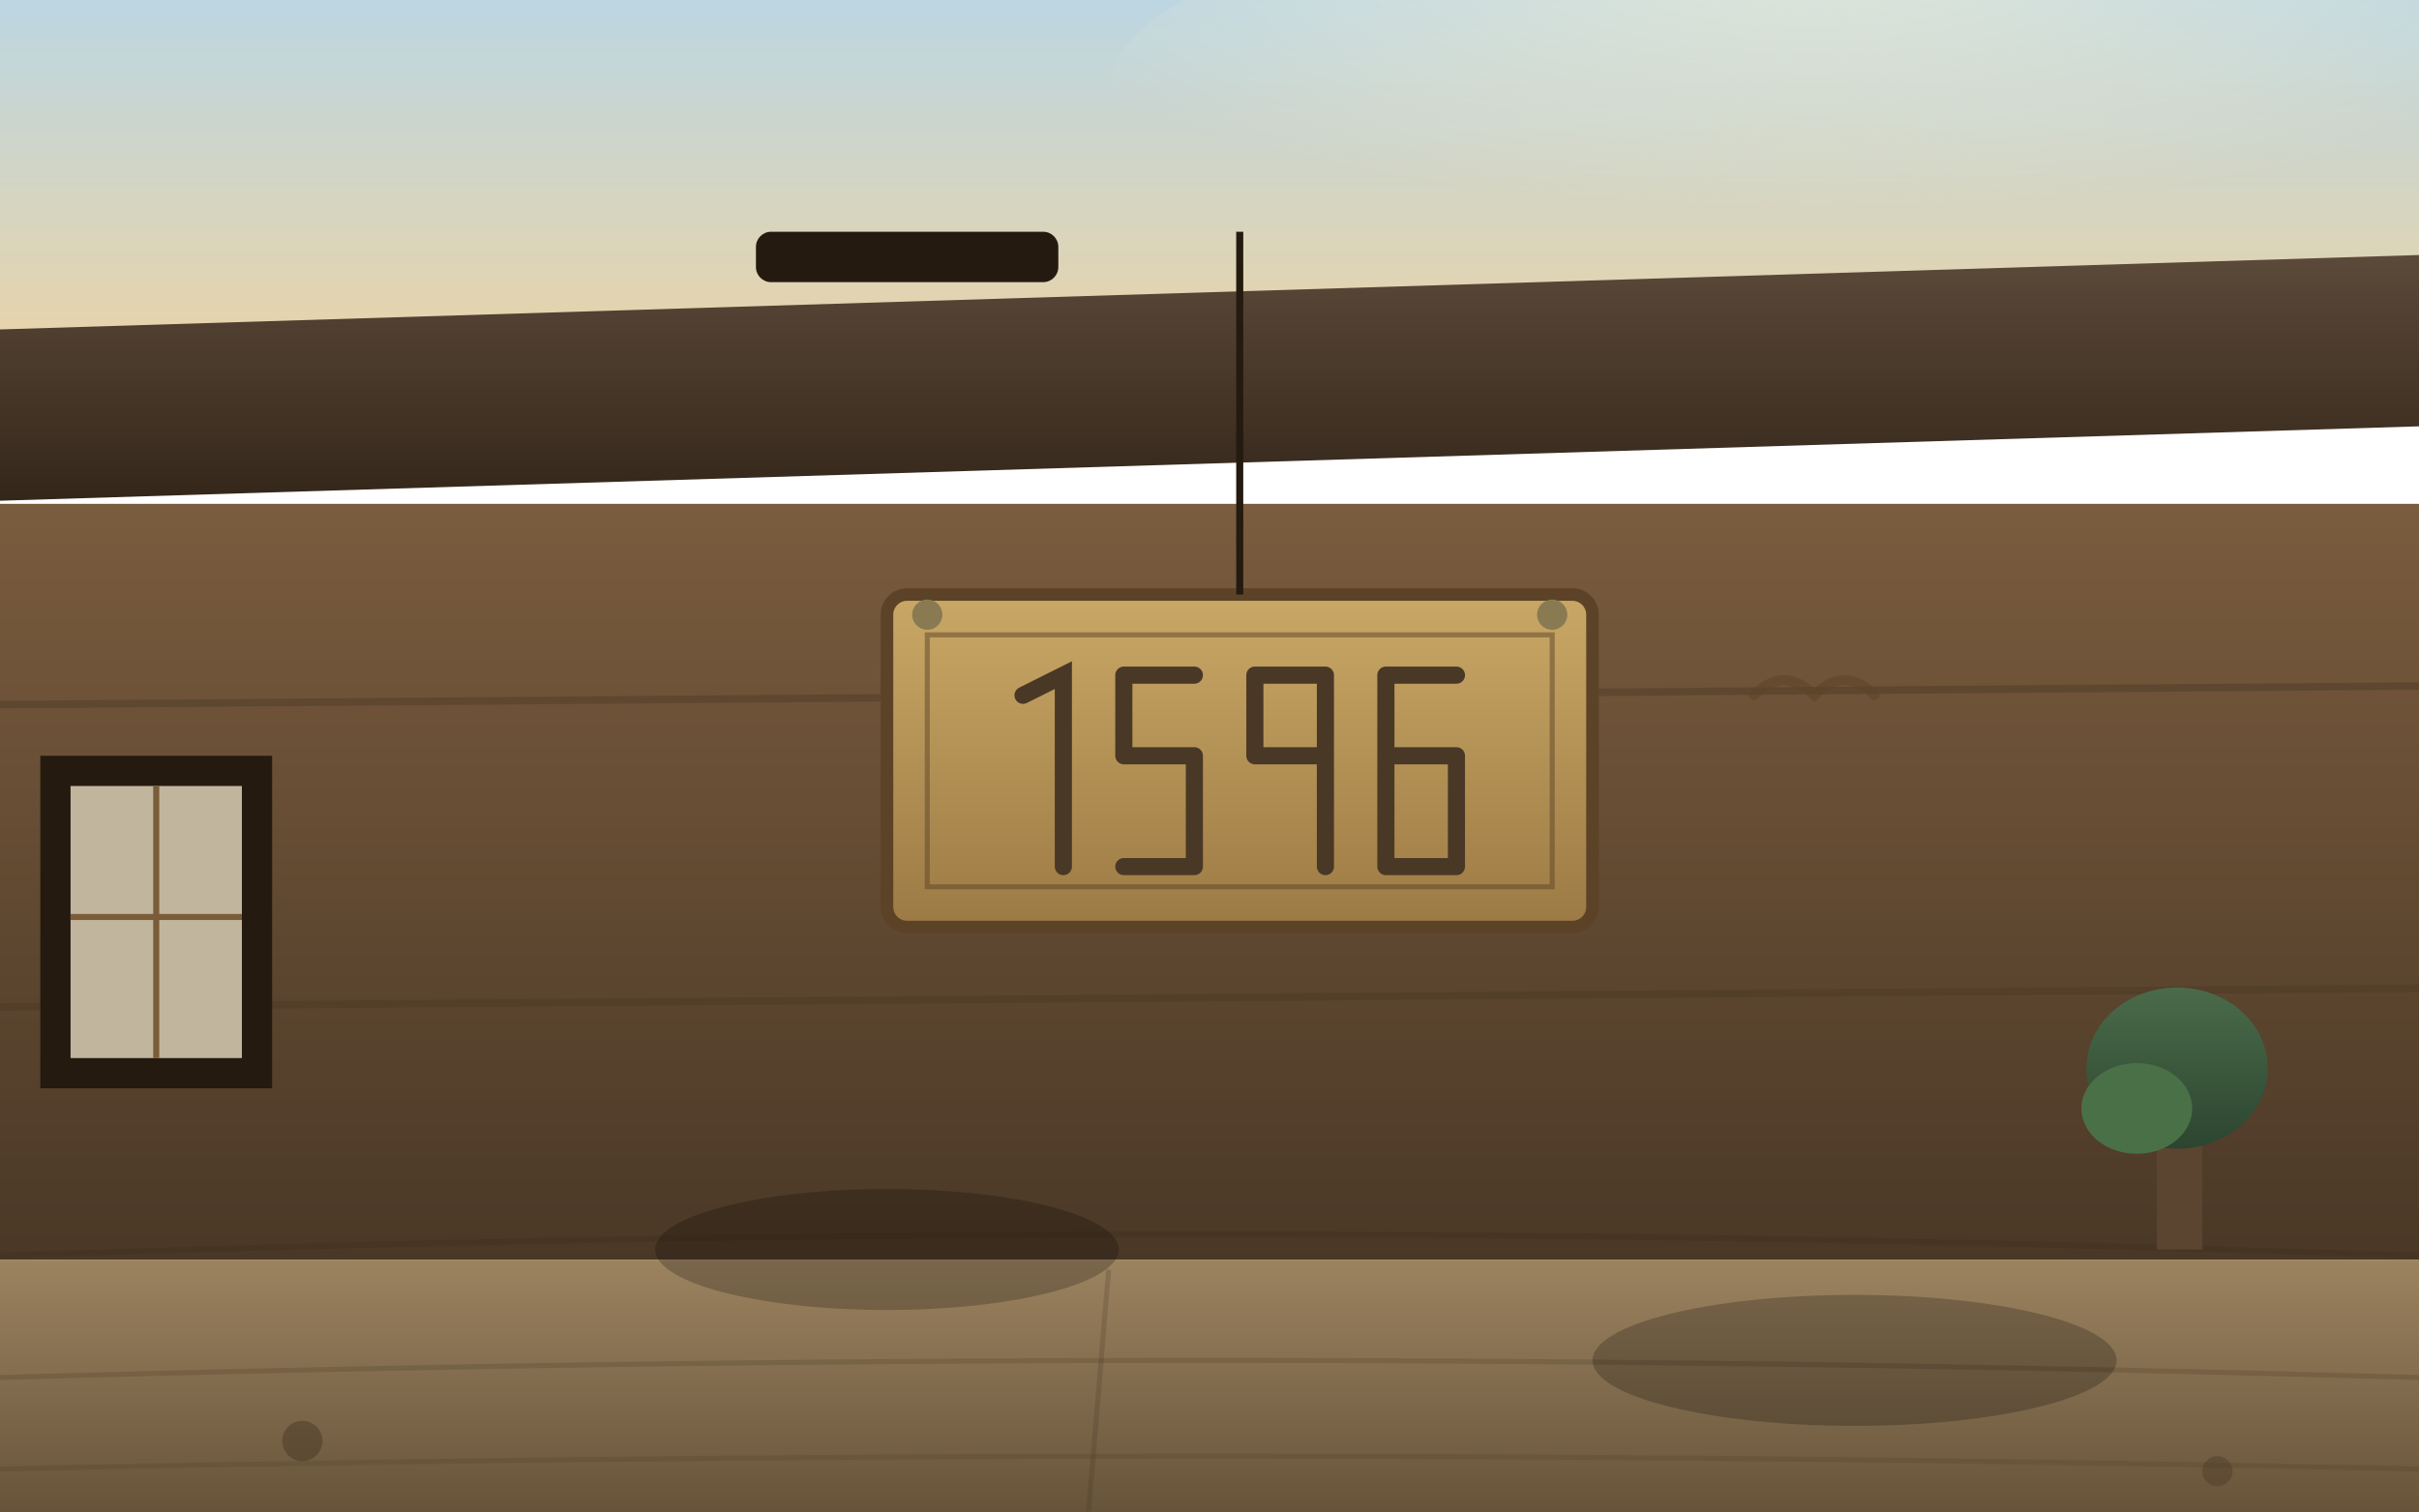
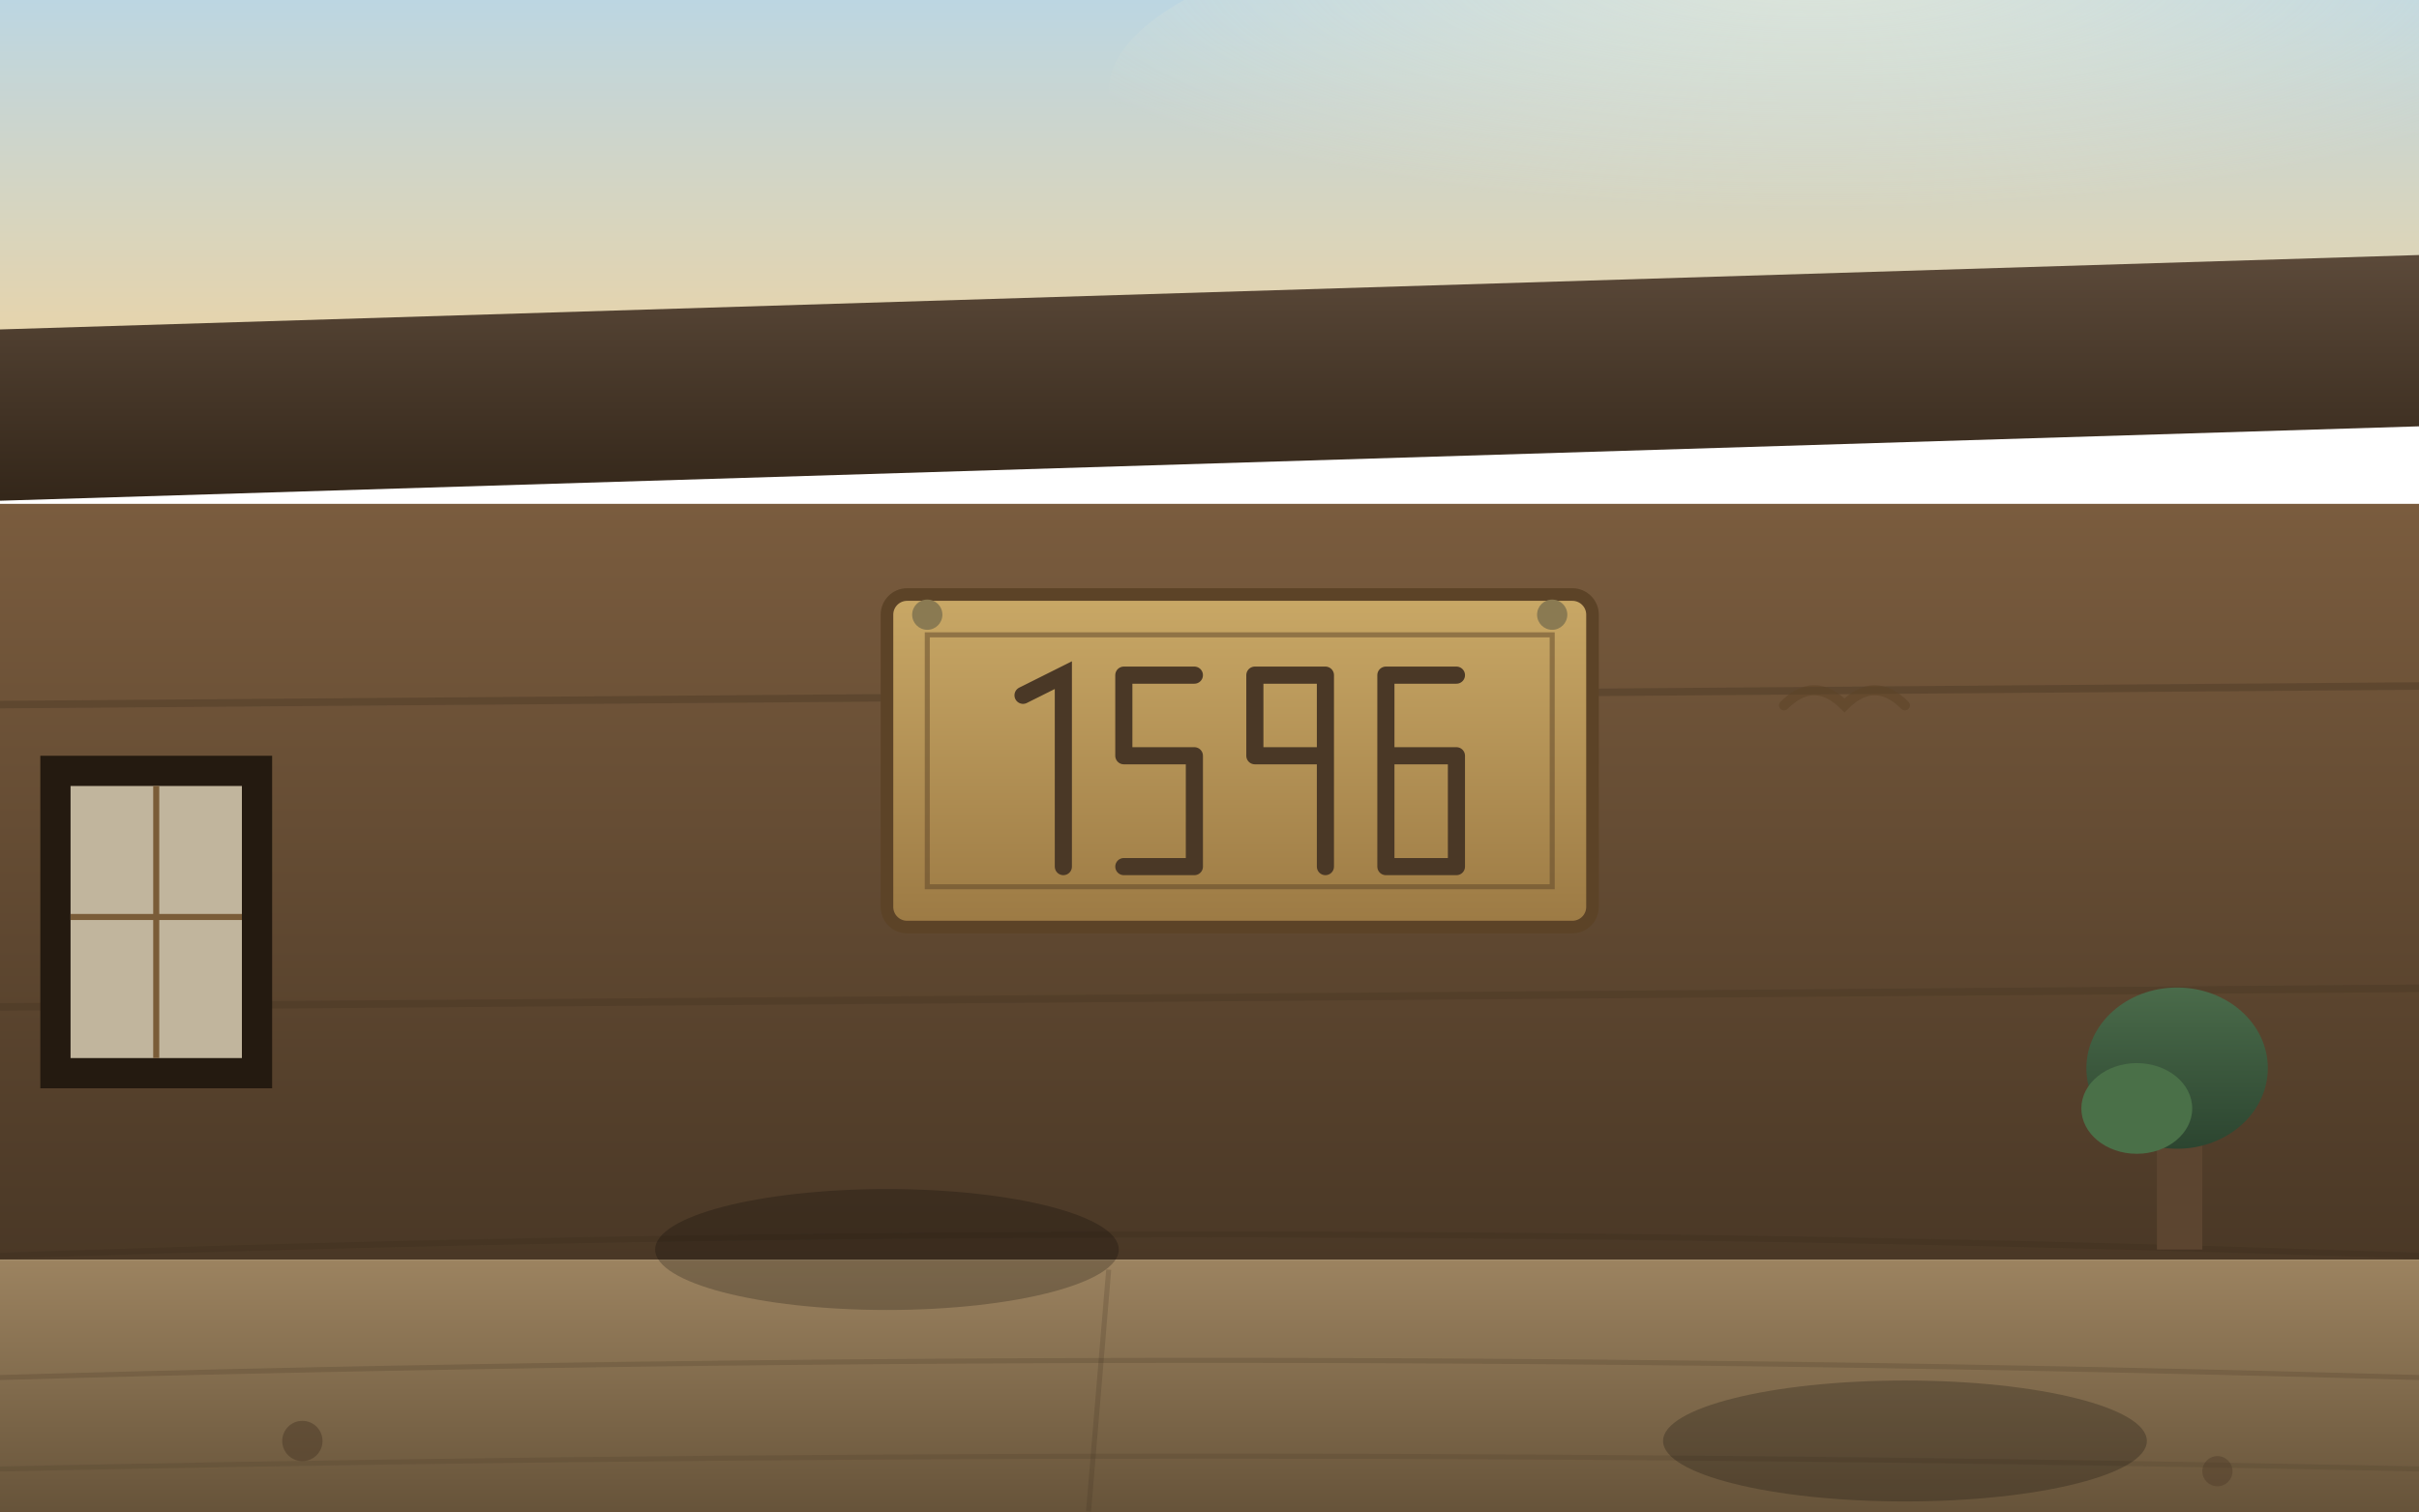
<svg xmlns="http://www.w3.org/2000/svg" viewBox="0 0 480 300" data-prefix="chs2" data-title="Socks studies the 1596 date plaque; Mon-chan is unimpressed">
  <defs>
    <linearGradient id="chs2-sky" x1="0" y1="0" x2="0" y2="1">
      <stop offset="0" stop-color="#bcd6e2" />
      <stop offset="1" stop-color="#e6d4ac" />
    </linearGradient>
    <linearGradient id="chs2-roof" x1="0" y1="0" x2="0" y2="1">
      <stop offset="0" stop-color="#5c4a3a" />
      <stop offset="1" stop-color="#332619" />
    </linearGradient>
    <linearGradient id="chs2-wall" x1="0" y1="0" x2="0" y2="1">
      <stop offset="0" stop-color="#7a5c3e" />
      <stop offset="1" stop-color="#4a3826" />
    </linearGradient>
    <linearGradient id="chs2-ground" x1="0" y1="0" x2="0" y2="1">
      <stop offset="0" stop-color="#9c8360" />
      <stop offset="1" stop-color="#5c4a32" />
    </linearGradient>
    <linearGradient id="chs2-plaquewood" x1="0" y1="0" x2="0" y2="1">
      <stop offset="0" stop-color="#c9a866" />
      <stop offset="1" stop-color="#9c7a44" />
    </linearGradient>
    <radialGradient id="chs2-glow" cx="0.5" cy="0.2" r="0.6">
      <stop offset="0" stop-color="#fff3d0" stop-opacity="0.5" />
      <stop offset="1" stop-color="#fff3d0" stop-opacity="0" />
    </radialGradient>
    <linearGradient id="chs2-pine" x1="0" y1="0" x2="0" y2="1">
      <stop offset="0" stop-color="#4a6b4a" />
      <stop offset="1" stop-color="#2c4530" />
    </linearGradient>
  </defs>
  <rect x="0" y="0" width="480" height="66" fill="url(#chs2-sky)" />
  <ellipse cx="360" cy="18" rx="140" ry="40" fill="url(#chs2-glow)" />
  <polygon points="-20,66 500,50 500,84 -20,100" fill="url(#chs2-roof)" />
-   <rect x="150" y="46" width="60" height="10" rx="3" fill="#241a10" />
  <rect x="-20" y="100" width="520" height="150" fill="url(#chs2-wall)" />
  <line x1="-20" y1="140" x2="500" y2="136" stroke="#3a2c1c" stroke-width="1.5" opacity="0.3" />
  <line x1="-20" y1="200" x2="500" y2="196" stroke="#3a2c1c" stroke-width="1.5" opacity="0.25" />
  <rect x="8" y="150" width="46" height="66" fill="#241a10" />
  <rect x="14" y="156" width="34" height="54" fill="#e9dcc0" opacity="0.8" />
  <line x1="31" y1="156" x2="31" y2="210" stroke="#7a5c38" stroke-width="1.2" />
  <line x1="14" y1="182" x2="48" y2="182" stroke="#7a5c38" stroke-width="1.2" />
  <rect x="-20" y="250" width="520" height="60" fill="url(#chs2-ground)" />
  <path d="M-20 250 Q240 240 500 250" stroke="#3a2c1c" stroke-width="1.2" opacity="0.3" fill="none" />
  <path d="M-20 274 Q240 266 500 274" stroke="#3a2c1c" stroke-width="1" opacity="0.2" fill="none" />
  <path d="M-20 292 Q240 286 500 292" stroke="#3a2c1c" stroke-width="1" opacity="0.16" fill="none" />
  <rect x="428" y="222" width="9" height="26" fill="#5c4530" />
  <ellipse cx="432" cy="212" rx="18" ry="16" fill="url(#chs2-pine)" />
  <ellipse cx="424" cy="220" rx="11" ry="9" fill="#4a7048" />
  <rect x="176" y="118" width="140" height="66" rx="4" fill="url(#chs2-plaquewood)" stroke="#5c4327" stroke-width="2.5" />
  <rect x="184" y="126" width="124" height="50" fill="none" stroke="#5c4327" stroke-width="1" opacity="0.5" />
-   <line x1="246" y1="46" x2="246" y2="118" stroke="#241a10" stroke-width="1.4" />
  <g stroke="#4a3826" stroke-width="3.4" stroke-linecap="round" fill="none">
    <path d="M203 138 L211 134 L211 172" />
    <path d="M223 134 L237 134 M223 134 L223 150 M223 150 L237 150 M237 150 L237 172 M223 172 L237 172" />
    <path d="M249 134 L263 134 M249 134 L249 150 M263 134 L263 172 M249 150 L263 150" />
    <path d="M275 134 L289 134 M275 134 L275 172 M275 150 L289 150 M289 150 L289 172 M275 172 L289 172" />
  </g>
  <circle cx="184" cy="122" r="3" fill="#8a7a52" />
  <circle cx="308" cy="122" r="3" fill="#8a7a52" />
  <ellipse cx="176" cy="248" rx="46" ry="12" fill="#000" opacity="0.22" />
  <g transform="translate(94 108) scale(0.86) rotate(-2 100 100)">
    <use href="#advc-socks" width="200" height="200" />
  </g>
-   <ellipse cx="368" cy="270" rx="52" ry="13" fill="#000" opacity="0.22" />
-   <g transform="translate(280 128) scale(0.98) rotate(6 100 100)">
+   <ellipse cx="378" cy="286" rx="48" ry="12" fill="#000" opacity="0.22" />
+   <g transform="translate(296 122) scale(0.82) rotate(6 100 100)">
    <use href="#advc-mon" width="200" height="200" />
  </g>
-   <path d="M348 138 q6 -6 12 0 q6 -6 12 0" stroke="#5c4327" stroke-width="2" fill="none" stroke-linecap="round" opacity="0.55" />
+   <path d="M354 140 q6 -6 12 0 q6 -6 12 0" stroke="#5c4327" stroke-width="2" fill="none" stroke-linecap="round" opacity="0.55" />
  <circle cx="60" cy="286" r="4" fill="#4a3826" opacity="0.5" />
  <circle cx="440" cy="292" r="3" fill="#4a3826" opacity="0.4" />
  <line x1="220" y1="252" x2="216" y2="300" stroke="#3a2c1c" stroke-width="1" opacity="0.2" />
</svg>
